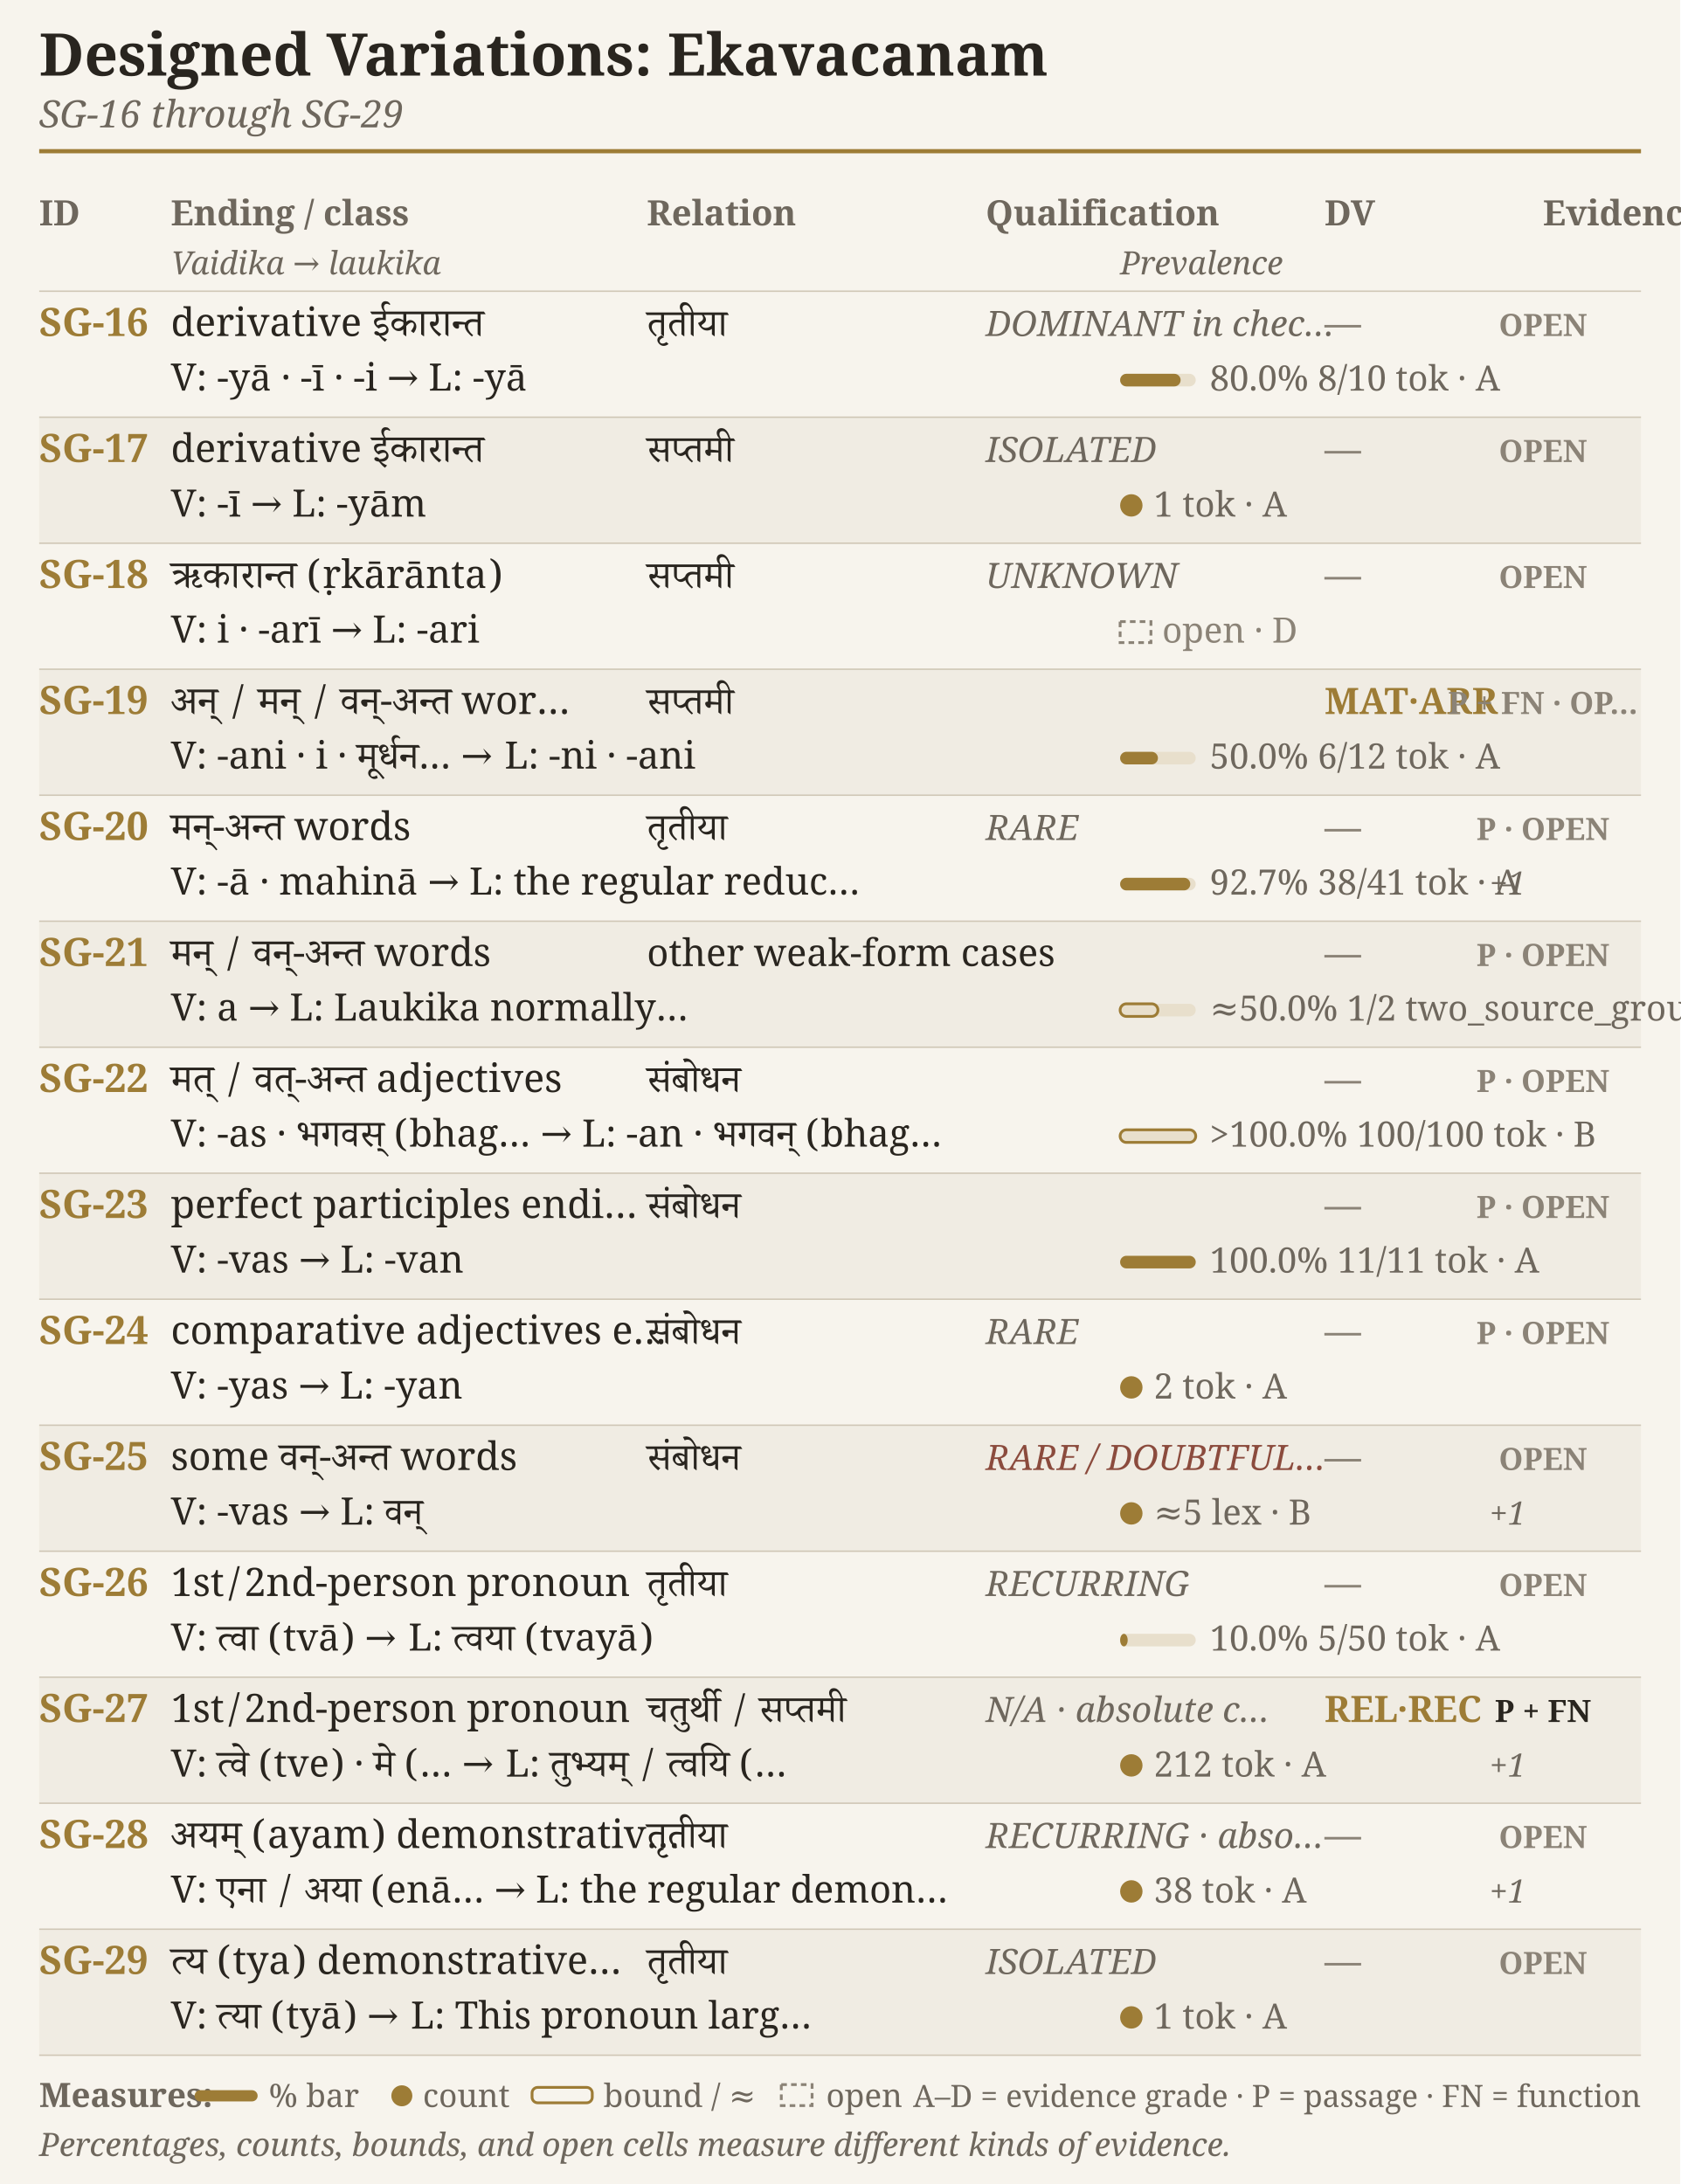
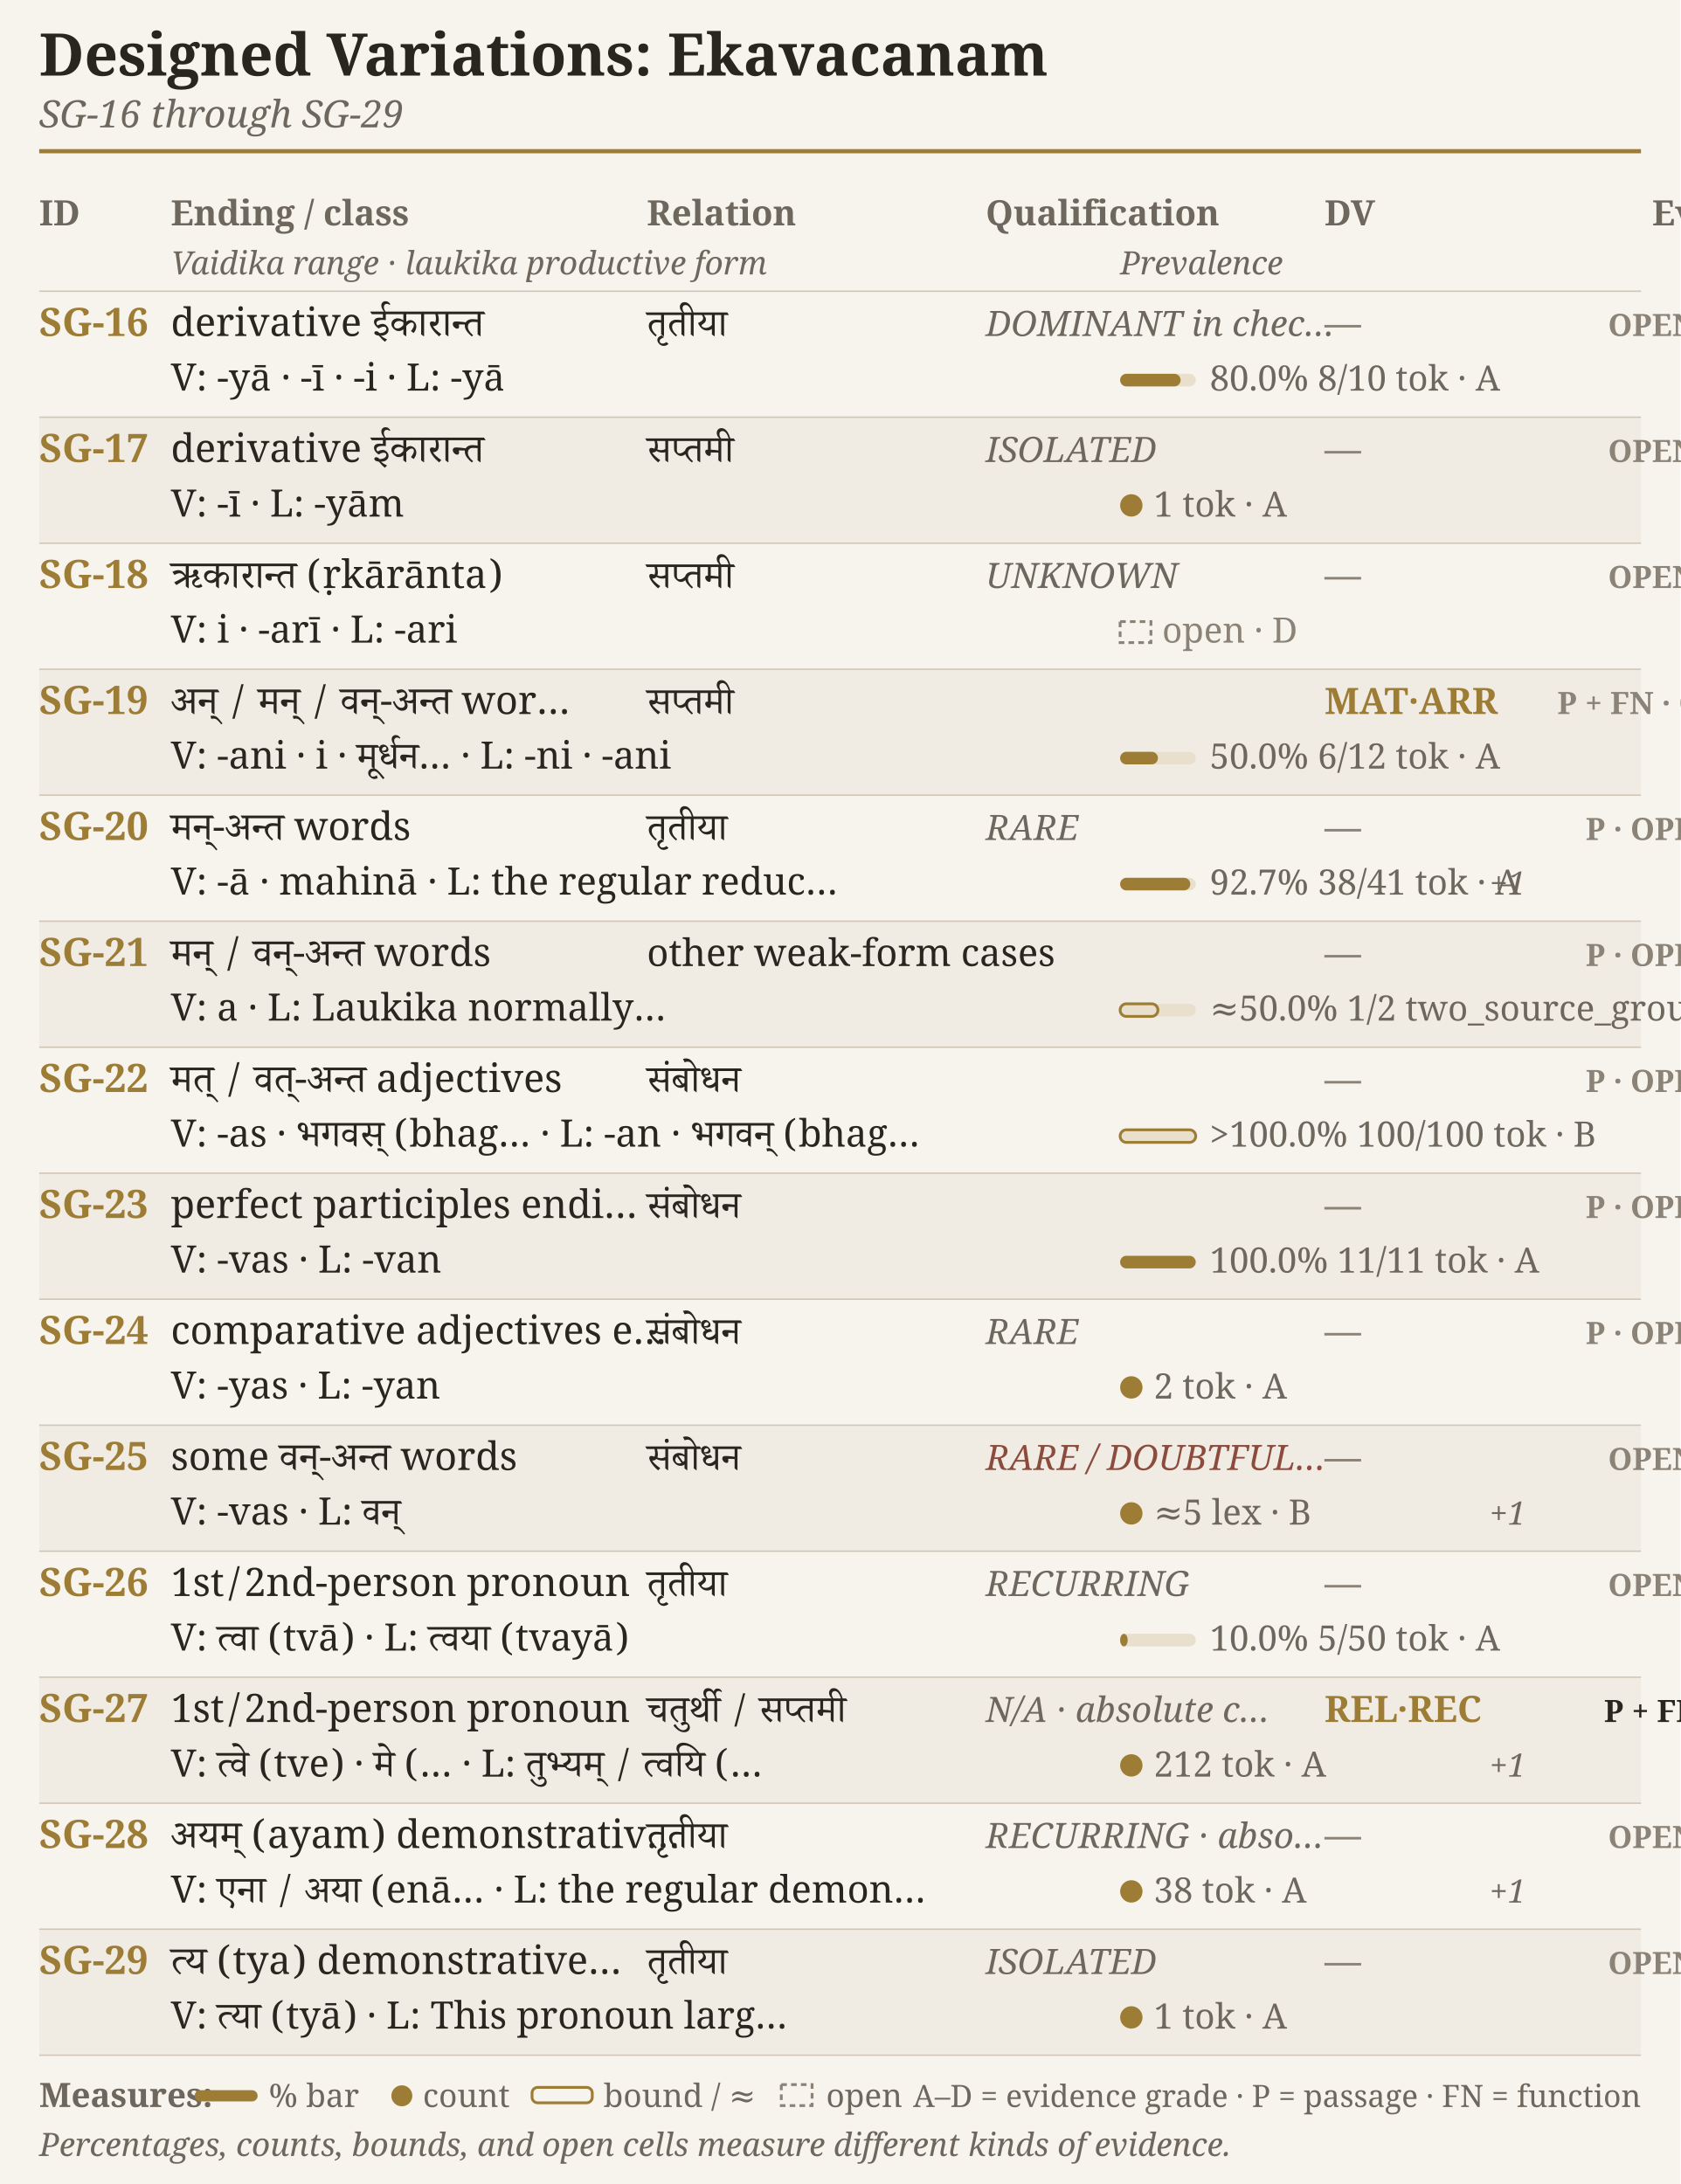
<svg xmlns="http://www.w3.org/2000/svg" width="4.75in" height="6.175in" viewBox="0 0 1200 1560">
  <rect width="1200" height="1560" fill="#f7f4ed" />
  <text x="28.0" y="54.0" font-family="EB Garamond, Charter, Georgia, serif" font-size="42" font-weight="600" font-style="normal" fill="#29251f" text-anchor="start">Designed Variations: Ekavacanam</text>
  <text x="28.0" y="91.0" font-family="EB Garamond, Charter, Georgia, serif" font-size="27" font-weight="400" font-style="italic" fill="#6e675d" text-anchor="start">SG-16 through SG-29</text>
  <line x1="28" y1="108" x2="1172" y2="108" stroke="#9d7c36" stroke-width="3" />
  <text x="28.0" y="161.0" font-family="EB Garamond, Charter, Georgia, serif" font-size="25" font-weight="600" font-style="normal" fill="#6e675d" text-anchor="start">ID</text>
  <text x="122.0" y="161.0" font-family="EB Garamond, Charter, Georgia, serif" font-size="25" font-weight="600" font-style="normal" fill="#6e675d" text-anchor="start">Ending / class</text>
  <text x="462.0" y="161.0" font-family="EB Garamond, Charter, Georgia, serif" font-size="25" font-weight="600" font-style="normal" fill="#6e675d" text-anchor="start">Relation</text>
  <text x="704.0" y="161.0" font-family="EB Garamond, Charter, Georgia, serif" font-size="25" font-weight="600" font-style="normal" fill="#6e675d" text-anchor="start">Qualification</text>
  <text x="946.0" y="161.0" font-family="EB Garamond, Charter, Georgia, serif" font-size="25" font-weight="600" font-style="normal" fill="#6e675d" text-anchor="start">DV</text>
-   <text x="1102.0" y="161.0" font-family="EB Garamond, Charter, Georgia, serif" font-size="25" font-weight="600" font-style="normal" fill="#6e675d" text-anchor="start">Evidence</text>
-   <text x="122.0" y="196.0" font-family="EB Garamond, Charter, Georgia, serif" font-size="23" font-weight="400" font-style="italic" fill="#6e675d" text-anchor="start">Vaidika → laukika</text>
+   <text x="1180.0" y="161.0" font-family="EB Garamond, Charter, Georgia, serif" font-size="25" font-weight="600" font-style="normal" fill="#6e675d" text-anchor="start">Evidence</text>
+   <text x="122.0" y="196.0" font-family="EB Garamond, Charter, Georgia, serif" font-size="23" font-weight="400" font-style="italic" fill="#6e675d" text-anchor="start">Vaidika range · laukika productive form</text>
  <text x="800.0" y="196.0" font-family="EB Garamond, Charter, Georgia, serif" font-size="23" font-weight="400" font-style="italic" fill="#6e675d" text-anchor="start">Prevalence</text>
  <line x1="28" y1="208" x2="1172" y2="208" stroke="#cfc6b5" stroke-width="1" />
  <text x="28.0" y="240.0" font-family="EB Garamond, Charter, Georgia, serif" font-size="28" font-weight="600" font-style="normal" fill="#9d7c36" text-anchor="start">SG-16</text>
  <text x="122.0" y="240.0" font-family="Adobe Devanagari, Noto Serif Devanagari, serif" font-size="28" font-weight="400" font-style="normal" fill="#29251f" text-anchor="start">derivative ईकारान्त</text>
  <text x="704.0" y="240.0" font-family="EB Garamond, Charter, Georgia, serif" font-size="25" font-weight="400" font-style="italic" fill="#6e675d" text-anchor="start">DOMINANT in chec…</text>
  <text x="462.0" y="240.0" font-family="Adobe Devanagari, Noto Serif Devanagari, serif" font-size="27" font-weight="400" font-style="normal" fill="#29251f" text-anchor="start">तृतीया</text>
-   <text x="122.0" y="279.0" font-family="Adobe Devanagari, Noto Serif Devanagari, serif" font-size="27" font-weight="400" font-style="normal" fill="#29251f" text-anchor="start">V: -yā · -ī · -i  →  L: -yā</text>
+   <text x="122.0" y="279.0" font-family="Adobe Devanagari, Noto Serif Devanagari, serif" font-size="27" font-weight="400" font-style="normal" fill="#29251f" text-anchor="start">V: -yā · -ī · -i  ·  L: -yā</text>
  <text x="946.0" y="240.0" font-family="EB Garamond, Charter, Georgia, serif" font-size="26" font-weight="600" font-style="normal" fill="#8b8377" text-anchor="start">—</text>
  <rect x="800" y="267" width="54" height="9" rx="4.5" fill="#e8dfcc" />
  <rect x="800" y="267" width="43.2" height="9" rx="4.5" fill="#9d7c36" />
  <text x="864.0" y="279.0" font-family="EB Garamond, Charter, Georgia, serif" font-size="25" font-weight="400" font-style="normal" fill="#6e675d" text-anchor="start">80.0% 8/10 tok · A</text>
-   <text x="1102.0" y="240.0" font-family="EB Garamond, Charter, Georgia, serif" font-size="22" font-weight="600" font-style="normal" fill="#8b8377" text-anchor="middle">OPEN</text>
+   <text x="1180.0" y="240.0" font-family="EB Garamond, Charter, Georgia, serif" font-size="22" font-weight="600" font-style="normal" fill="#8b8377" text-anchor="middle">OPEN</text>
  <rect x="28" y="298" width="1144" height="90" fill="#f0ece3" />
  <line x1="28" y1="298" x2="1172" y2="298" stroke="#cfc6b5" stroke-width="1" />
  <text x="28.0" y="330.0" font-family="EB Garamond, Charter, Georgia, serif" font-size="28" font-weight="600" font-style="normal" fill="#9d7c36" text-anchor="start">SG-17</text>
  <text x="122.0" y="330.0" font-family="Adobe Devanagari, Noto Serif Devanagari, serif" font-size="28" font-weight="400" font-style="normal" fill="#29251f" text-anchor="start">derivative ईकारान्त</text>
  <text x="704.0" y="330.0" font-family="EB Garamond, Charter, Georgia, serif" font-size="25" font-weight="400" font-style="italic" fill="#6e675d" text-anchor="start">ISOLATED</text>
  <text x="462.0" y="330.0" font-family="Adobe Devanagari, Noto Serif Devanagari, serif" font-size="27" font-weight="400" font-style="normal" fill="#29251f" text-anchor="start">सप्तमी</text>
-   <text x="122.0" y="369.0" font-family="Adobe Devanagari, Noto Serif Devanagari, serif" font-size="27" font-weight="400" font-style="normal" fill="#29251f" text-anchor="start">V: -ī  →  L: -yām</text>
+   <text x="122.0" y="369.0" font-family="Adobe Devanagari, Noto Serif Devanagari, serif" font-size="27" font-weight="400" font-style="normal" fill="#29251f" text-anchor="start">V: -ī  ·  L: -yām</text>
  <text x="946.0" y="330.0" font-family="EB Garamond, Charter, Georgia, serif" font-size="26" font-weight="600" font-style="normal" fill="#8b8377" text-anchor="start">—</text>
  <circle cx="808" cy="361" r="7" fill="#9d7c36" stroke="#9d7c36" stroke-width="2" />
  <text x="824.0" y="369.0" font-family="EB Garamond, Charter, Georgia, serif" font-size="25" font-weight="400" font-style="normal" fill="#6e675d" text-anchor="start">1 tok · A</text>
-   <text x="1102.0" y="330.0" font-family="EB Garamond, Charter, Georgia, serif" font-size="22" font-weight="600" font-style="normal" fill="#8b8377" text-anchor="middle">OPEN</text>
+   <text x="1180.0" y="330.0" font-family="EB Garamond, Charter, Georgia, serif" font-size="22" font-weight="600" font-style="normal" fill="#8b8377" text-anchor="middle">OPEN</text>
  <line x1="28" y1="388" x2="1172" y2="388" stroke="#cfc6b5" stroke-width="1" />
  <text x="28.0" y="420.0" font-family="EB Garamond, Charter, Georgia, serif" font-size="28" font-weight="600" font-style="normal" fill="#9d7c36" text-anchor="start">SG-18</text>
  <text x="122.0" y="420.0" font-family="Adobe Devanagari, Noto Serif Devanagari, serif" font-size="28" font-weight="400" font-style="normal" fill="#29251f" text-anchor="start">ऋकारान्त (ṛkārānta)</text>
  <text x="704.0" y="420.0" font-family="EB Garamond, Charter, Georgia, serif" font-size="25" font-weight="400" font-style="italic" fill="#6e675d" text-anchor="start">UNKNOWN</text>
  <text x="462.0" y="420.0" font-family="Adobe Devanagari, Noto Serif Devanagari, serif" font-size="27" font-weight="400" font-style="normal" fill="#29251f" text-anchor="start">सप्तमी</text>
-   <text x="122.0" y="459.0" font-family="Adobe Devanagari, Noto Serif Devanagari, serif" font-size="27" font-weight="400" font-style="normal" fill="#29251f" text-anchor="start">V: i · -arī  →  L: -ari</text>
+   <text x="122.0" y="459.0" font-family="Adobe Devanagari, Noto Serif Devanagari, serif" font-size="27" font-weight="400" font-style="normal" fill="#29251f" text-anchor="start">V: i · -arī  ·  L: -ari</text>
  <text x="946.0" y="420.0" font-family="EB Garamond, Charter, Georgia, serif" font-size="26" font-weight="600" font-style="normal" fill="#8b8377" text-anchor="start">—</text>
  <rect x="800" y="444" width="22" height="15" fill="none" stroke="#8b8377" stroke-width="2" stroke-dasharray="4 3" />
  <text x="830.0" y="459.0" font-family="EB Garamond, Charter, Georgia, serif" font-size="25" font-weight="400" font-style="normal" fill="#8b8377" text-anchor="start">open · D</text>
-   <text x="1102.0" y="420.0" font-family="EB Garamond, Charter, Georgia, serif" font-size="22" font-weight="600" font-style="normal" fill="#8b8377" text-anchor="middle">OPEN</text>
+   <text x="1180.0" y="420.0" font-family="EB Garamond, Charter, Georgia, serif" font-size="22" font-weight="600" font-style="normal" fill="#8b8377" text-anchor="middle">OPEN</text>
  <rect x="28" y="478" width="1144" height="90" fill="#f0ece3" />
  <line x1="28" y1="478" x2="1172" y2="478" stroke="#cfc6b5" stroke-width="1" />
  <text x="28.0" y="510.0" font-family="EB Garamond, Charter, Georgia, serif" font-size="28" font-weight="600" font-style="normal" fill="#9d7c36" text-anchor="start">SG-19</text>
  <text x="122.0" y="510.0" font-family="Adobe Devanagari, Noto Serif Devanagari, serif" font-size="28" font-weight="400" font-style="normal" fill="#29251f" text-anchor="start">अन् / मन् / वन्-अन्त wor…</text>
  <text x="462.0" y="510.0" font-family="Adobe Devanagari, Noto Serif Devanagari, serif" font-size="27" font-weight="400" font-style="normal" fill="#29251f" text-anchor="start">सप्तमी</text>
-   <text x="122.0" y="549.0" font-family="Adobe Devanagari, Noto Serif Devanagari, serif" font-size="27" font-weight="400" font-style="normal" fill="#29251f" text-anchor="start">V: -ani · i · मूर्धन…  →  L: -ni · -ani</text>
+   <text x="122.0" y="549.0" font-family="Adobe Devanagari, Noto Serif Devanagari, serif" font-size="27" font-weight="400" font-style="normal" fill="#29251f" text-anchor="start">V: -ani · i · मूर्धन…  ·  L: -ni · -ani</text>
  <text x="946.0" y="510.0" font-family="EB Garamond, Charter, Georgia, serif" font-size="26" font-weight="600" font-style="normal" fill="#9d7c36" text-anchor="start">MAT·ARR</text>
  <rect x="800" y="537" width="54" height="9" rx="4.5" fill="#e8dfcc" />
  <rect x="800" y="537" width="27.0" height="9" rx="4.5" fill="#9d7c36" />
  <text x="864.0" y="549.0" font-family="EB Garamond, Charter, Georgia, serif" font-size="25" font-weight="400" font-style="normal" fill="#6e675d" text-anchor="start">50.0% 6/12 tok · A</text>
-   <text x="1102.0" y="510.0" font-family="EB Garamond, Charter, Georgia, serif" font-size="22" font-weight="600" font-style="normal" fill="#8b8377" text-anchor="middle">P + FN · OP…</text>
+   <text x="1180.0" y="510.0" font-family="EB Garamond, Charter, Georgia, serif" font-size="22" font-weight="600" font-style="normal" fill="#8b8377" text-anchor="middle">P + FN · OP…</text>
  <line x1="28" y1="568" x2="1172" y2="568" stroke="#cfc6b5" stroke-width="1" />
  <text x="28.0" y="600.0" font-family="EB Garamond, Charter, Georgia, serif" font-size="28" font-weight="600" font-style="normal" fill="#9d7c36" text-anchor="start">SG-20</text>
  <text x="122.0" y="600.0" font-family="Adobe Devanagari, Noto Serif Devanagari, serif" font-size="28" font-weight="400" font-style="normal" fill="#29251f" text-anchor="start">मन्-अन्त words</text>
  <text x="704.0" y="600.0" font-family="EB Garamond, Charter, Georgia, serif" font-size="25" font-weight="400" font-style="italic" fill="#6e675d" text-anchor="start">RARE</text>
  <text x="462.0" y="600.0" font-family="Adobe Devanagari, Noto Serif Devanagari, serif" font-size="27" font-weight="400" font-style="normal" fill="#29251f" text-anchor="start">तृतीया</text>
-   <text x="122.0" y="639.0" font-family="Adobe Devanagari, Noto Serif Devanagari, serif" font-size="27" font-weight="400" font-style="normal" fill="#29251f" text-anchor="start">V: -ā · mahinā  →  L: the regular reduc…</text>
+   <text x="122.0" y="639.0" font-family="Adobe Devanagari, Noto Serif Devanagari, serif" font-size="27" font-weight="400" font-style="normal" fill="#29251f" text-anchor="start">V: -ā · mahinā  ·  L: the regular reduc…</text>
  <text x="946.0" y="600.0" font-family="EB Garamond, Charter, Georgia, serif" font-size="26" font-weight="600" font-style="normal" fill="#8b8377" text-anchor="start">—</text>
  <rect x="800" y="627" width="54" height="9" rx="4.5" fill="#e8dfcc" />
  <rect x="800" y="627" width="50.1" height="9" rx="4.5" fill="#9d7c36" />
  <text x="864.0" y="639.0" font-family="EB Garamond, Charter, Georgia, serif" font-size="25" font-weight="400" font-style="normal" fill="#6e675d" text-anchor="start">92.7% 38/41 tok · A</text>
  <text x="1064.0" y="639.0" font-family="EB Garamond, Charter, Georgia, serif" font-size="23" font-weight="400" font-style="italic" fill="#6e675d" text-anchor="start">+1</text>
-   <text x="1102.0" y="600.0" font-family="EB Garamond, Charter, Georgia, serif" font-size="22" font-weight="600" font-style="normal" fill="#8b8377" text-anchor="middle">P · OPEN</text>
+   <text x="1180.0" y="600.0" font-family="EB Garamond, Charter, Georgia, serif" font-size="22" font-weight="600" font-style="normal" fill="#8b8377" text-anchor="middle">P · OPEN</text>
  <rect x="28" y="658" width="1144" height="90" fill="#f0ece3" />
  <line x1="28" y1="658" x2="1172" y2="658" stroke="#cfc6b5" stroke-width="1" />
  <text x="28.0" y="690.0" font-family="EB Garamond, Charter, Georgia, serif" font-size="28" font-weight="600" font-style="normal" fill="#9d7c36" text-anchor="start">SG-21</text>
  <text x="122.0" y="690.0" font-family="Adobe Devanagari, Noto Serif Devanagari, serif" font-size="28" font-weight="400" font-style="normal" fill="#29251f" text-anchor="start">मन् / वन्-अन्त words</text>
  <text x="462.0" y="690.0" font-family="Adobe Devanagari, Noto Serif Devanagari, serif" font-size="27" font-weight="400" font-style="normal" fill="#29251f" text-anchor="start">other weak-form cases</text>
-   <text x="122.0" y="729.0" font-family="Adobe Devanagari, Noto Serif Devanagari, serif" font-size="27" font-weight="400" font-style="normal" fill="#29251f" text-anchor="start">V: a  →  L: Laukika normally…</text>
+   <text x="122.0" y="729.0" font-family="Adobe Devanagari, Noto Serif Devanagari, serif" font-size="27" font-weight="400" font-style="normal" fill="#29251f" text-anchor="start">V: a  ·  L: Laukika normally…</text>
  <text x="946.0" y="690.0" font-family="EB Garamond, Charter, Georgia, serif" font-size="26" font-weight="600" font-style="normal" fill="#8b8377" text-anchor="start">—</text>
  <rect x="800" y="717" width="54" height="9" rx="4.5" fill="#e8dfcc" />
  <rect x="800" y="717" width="27.0" height="9" rx="4.5" fill="none" stroke="#9d7c36" stroke-width="2" />
  <text x="864.0" y="729.0" font-family="EB Garamond, Charter, Georgia, serif" font-size="25" font-weight="400" font-style="normal" fill="#6e675d" text-anchor="start">≈50.0% 1/2 two_source_grou…</text>
-   <text x="1102.0" y="690.0" font-family="EB Garamond, Charter, Georgia, serif" font-size="22" font-weight="600" font-style="normal" fill="#8b8377" text-anchor="middle">P · OPEN</text>
+   <text x="1180.0" y="690.0" font-family="EB Garamond, Charter, Georgia, serif" font-size="22" font-weight="600" font-style="normal" fill="#8b8377" text-anchor="middle">P · OPEN</text>
  <line x1="28" y1="748" x2="1172" y2="748" stroke="#cfc6b5" stroke-width="1" />
  <text x="28.0" y="780.0" font-family="EB Garamond, Charter, Georgia, serif" font-size="28" font-weight="600" font-style="normal" fill="#9d7c36" text-anchor="start">SG-22</text>
  <text x="122.0" y="780.0" font-family="Adobe Devanagari, Noto Serif Devanagari, serif" font-size="28" font-weight="400" font-style="normal" fill="#29251f" text-anchor="start">मत् / वत्-अन्त adjectives</text>
  <text x="462.0" y="780.0" font-family="Adobe Devanagari, Noto Serif Devanagari, serif" font-size="27" font-weight="400" font-style="normal" fill="#29251f" text-anchor="start">संबोधन</text>
-   <text x="122.0" y="819.0" font-family="Adobe Devanagari, Noto Serif Devanagari, serif" font-size="27" font-weight="400" font-style="normal" fill="#29251f" text-anchor="start">V: -as · भगवस् (bhag…  →  L: -an · भगवन् (bhag…</text>
+   <text x="122.0" y="819.0" font-family="Adobe Devanagari, Noto Serif Devanagari, serif" font-size="27" font-weight="400" font-style="normal" fill="#29251f" text-anchor="start">V: -as · भगवस् (bhag…  ·  L: -an · भगवन् (bhag…</text>
  <text x="946.0" y="780.0" font-family="EB Garamond, Charter, Georgia, serif" font-size="26" font-weight="600" font-style="normal" fill="#8b8377" text-anchor="start">—</text>
  <rect x="800" y="807" width="54" height="9" rx="4.5" fill="#e8dfcc" />
  <rect x="800" y="807" width="54.0" height="9" rx="4.5" fill="none" stroke="#9d7c36" stroke-width="2" />
  <text x="864.0" y="819.0" font-family="EB Garamond, Charter, Georgia, serif" font-size="25" font-weight="400" font-style="normal" fill="#6e675d" text-anchor="start">&gt;100.0% 100/100 tok · B</text>
-   <text x="1102.0" y="780.0" font-family="EB Garamond, Charter, Georgia, serif" font-size="22" font-weight="600" font-style="normal" fill="#8b8377" text-anchor="middle">P · OPEN</text>
+   <text x="1180.0" y="780.0" font-family="EB Garamond, Charter, Georgia, serif" font-size="22" font-weight="600" font-style="normal" fill="#8b8377" text-anchor="middle">P · OPEN</text>
  <rect x="28" y="838" width="1144" height="90" fill="#f0ece3" />
  <line x1="28" y1="838" x2="1172" y2="838" stroke="#cfc6b5" stroke-width="1" />
  <text x="28.0" y="870.0" font-family="EB Garamond, Charter, Georgia, serif" font-size="28" font-weight="600" font-style="normal" fill="#9d7c36" text-anchor="start">SG-23</text>
  <text x="122.0" y="870.0" font-family="Adobe Devanagari, Noto Serif Devanagari, serif" font-size="28" font-weight="400" font-style="normal" fill="#29251f" text-anchor="start">perfect participles endi…</text>
  <text x="462.0" y="870.0" font-family="Adobe Devanagari, Noto Serif Devanagari, serif" font-size="27" font-weight="400" font-style="normal" fill="#29251f" text-anchor="start">संबोधन</text>
-   <text x="122.0" y="909.0" font-family="Adobe Devanagari, Noto Serif Devanagari, serif" font-size="27" font-weight="400" font-style="normal" fill="#29251f" text-anchor="start">V: -vas  →  L: -van</text>
+   <text x="122.0" y="909.0" font-family="Adobe Devanagari, Noto Serif Devanagari, serif" font-size="27" font-weight="400" font-style="normal" fill="#29251f" text-anchor="start">V: -vas  ·  L: -van</text>
  <text x="946.0" y="870.0" font-family="EB Garamond, Charter, Georgia, serif" font-size="26" font-weight="600" font-style="normal" fill="#8b8377" text-anchor="start">—</text>
  <rect x="800" y="897" width="54" height="9" rx="4.5" fill="#e8dfcc" />
  <rect x="800" y="897" width="54.0" height="9" rx="4.5" fill="#9d7c36" />
  <text x="864.0" y="909.0" font-family="EB Garamond, Charter, Georgia, serif" font-size="25" font-weight="400" font-style="normal" fill="#6e675d" text-anchor="start">100.0% 11/11 tok · A</text>
-   <text x="1102.0" y="870.0" font-family="EB Garamond, Charter, Georgia, serif" font-size="22" font-weight="600" font-style="normal" fill="#8b8377" text-anchor="middle">P · OPEN</text>
+   <text x="1180.0" y="870.0" font-family="EB Garamond, Charter, Georgia, serif" font-size="22" font-weight="600" font-style="normal" fill="#8b8377" text-anchor="middle">P · OPEN</text>
  <line x1="28" y1="928" x2="1172" y2="928" stroke="#cfc6b5" stroke-width="1" />
  <text x="28.0" y="960.0" font-family="EB Garamond, Charter, Georgia, serif" font-size="28" font-weight="600" font-style="normal" fill="#9d7c36" text-anchor="start">SG-24</text>
  <text x="122.0" y="960.0" font-family="Adobe Devanagari, Noto Serif Devanagari, serif" font-size="28" font-weight="400" font-style="normal" fill="#29251f" text-anchor="start">comparative adjectives e…</text>
  <text x="704.0" y="960.0" font-family="EB Garamond, Charter, Georgia, serif" font-size="25" font-weight="400" font-style="italic" fill="#6e675d" text-anchor="start">RARE</text>
  <text x="462.0" y="960.0" font-family="Adobe Devanagari, Noto Serif Devanagari, serif" font-size="27" font-weight="400" font-style="normal" fill="#29251f" text-anchor="start">संबोधन</text>
-   <text x="122.0" y="999.0" font-family="Adobe Devanagari, Noto Serif Devanagari, serif" font-size="27" font-weight="400" font-style="normal" fill="#29251f" text-anchor="start">V: -yas  →  L: -yan</text>
+   <text x="122.0" y="999.0" font-family="Adobe Devanagari, Noto Serif Devanagari, serif" font-size="27" font-weight="400" font-style="normal" fill="#29251f" text-anchor="start">V: -yas  ·  L: -yan</text>
  <text x="946.0" y="960.0" font-family="EB Garamond, Charter, Georgia, serif" font-size="26" font-weight="600" font-style="normal" fill="#8b8377" text-anchor="start">—</text>
  <circle cx="808" cy="991" r="7" fill="#9d7c36" stroke="#9d7c36" stroke-width="2" />
  <text x="824.0" y="999.0" font-family="EB Garamond, Charter, Georgia, serif" font-size="25" font-weight="400" font-style="normal" fill="#6e675d" text-anchor="start">2 tok · A</text>
-   <text x="1102.0" y="960.0" font-family="EB Garamond, Charter, Georgia, serif" font-size="22" font-weight="600" font-style="normal" fill="#8b8377" text-anchor="middle">P · OPEN</text>
+   <text x="1180.0" y="960.0" font-family="EB Garamond, Charter, Georgia, serif" font-size="22" font-weight="600" font-style="normal" fill="#8b8377" text-anchor="middle">P · OPEN</text>
  <rect x="28" y="1018" width="1144" height="90" fill="#f0ece3" />
  <line x1="28" y1="1018" x2="1172" y2="1018" stroke="#cfc6b5" stroke-width="1" />
  <text x="28.0" y="1050.0" font-family="EB Garamond, Charter, Georgia, serif" font-size="28" font-weight="600" font-style="normal" fill="#9d7c36" text-anchor="start">SG-25</text>
  <text x="122.0" y="1050.0" font-family="Adobe Devanagari, Noto Serif Devanagari, serif" font-size="28" font-weight="400" font-style="normal" fill="#29251f" text-anchor="start">some वन्-अन्त words</text>
  <text x="704.0" y="1050.0" font-family="EB Garamond, Charter, Georgia, serif" font-size="25" font-weight="400" font-style="italic" fill="#8b4b3d" text-anchor="start">RARE / DOUBTFUL…</text>
  <text x="462.0" y="1050.0" font-family="Adobe Devanagari, Noto Serif Devanagari, serif" font-size="27" font-weight="400" font-style="normal" fill="#29251f" text-anchor="start">संबोधन</text>
-   <text x="122.0" y="1089.0" font-family="Adobe Devanagari, Noto Serif Devanagari, serif" font-size="27" font-weight="400" font-style="normal" fill="#29251f" text-anchor="start">V: -vas  →  L: वन्</text>
+   <text x="122.0" y="1089.0" font-family="Adobe Devanagari, Noto Serif Devanagari, serif" font-size="27" font-weight="400" font-style="normal" fill="#29251f" text-anchor="start">V: -vas  ·  L: वन्</text>
  <text x="946.0" y="1050.0" font-family="EB Garamond, Charter, Georgia, serif" font-size="26" font-weight="600" font-style="normal" fill="#8b8377" text-anchor="start">—</text>
  <circle cx="808" cy="1081" r="7" fill="#9d7c36" stroke="#9d7c36" stroke-width="2" />
  <text x="824.0" y="1089.0" font-family="EB Garamond, Charter, Georgia, serif" font-size="25" font-weight="400" font-style="normal" fill="#6e675d" text-anchor="start">≈5 lex · B</text>
  <text x="1064.0" y="1089.0" font-family="EB Garamond, Charter, Georgia, serif" font-size="23" font-weight="400" font-style="italic" fill="#6e675d" text-anchor="start">+1</text>
-   <text x="1102.0" y="1050.0" font-family="EB Garamond, Charter, Georgia, serif" font-size="22" font-weight="600" font-style="normal" fill="#8b8377" text-anchor="middle">OPEN</text>
+   <text x="1180.0" y="1050.0" font-family="EB Garamond, Charter, Georgia, serif" font-size="22" font-weight="600" font-style="normal" fill="#8b8377" text-anchor="middle">OPEN</text>
  <line x1="28" y1="1108" x2="1172" y2="1108" stroke="#cfc6b5" stroke-width="1" />
  <text x="28.0" y="1140.0" font-family="EB Garamond, Charter, Georgia, serif" font-size="28" font-weight="600" font-style="normal" fill="#9d7c36" text-anchor="start">SG-26</text>
  <text x="122.0" y="1140.0" font-family="Adobe Devanagari, Noto Serif Devanagari, serif" font-size="28" font-weight="400" font-style="normal" fill="#29251f" text-anchor="start">1st/2nd-person pronoun</text>
  <text x="704.0" y="1140.0" font-family="EB Garamond, Charter, Georgia, serif" font-size="25" font-weight="400" font-style="italic" fill="#6e675d" text-anchor="start">RECURRING</text>
  <text x="462.0" y="1140.0" font-family="Adobe Devanagari, Noto Serif Devanagari, serif" font-size="27" font-weight="400" font-style="normal" fill="#29251f" text-anchor="start">तृतीया</text>
-   <text x="122.0" y="1179.0" font-family="Adobe Devanagari, Noto Serif Devanagari, serif" font-size="27" font-weight="400" font-style="normal" fill="#29251f" text-anchor="start">V: त्वा (tvā)  →  L: त्वया (tvayā)</text>
+   <text x="122.0" y="1179.0" font-family="Adobe Devanagari, Noto Serif Devanagari, serif" font-size="27" font-weight="400" font-style="normal" fill="#29251f" text-anchor="start">V: त्वा (tvā)  ·  L: त्वया (tvayā)</text>
  <text x="946.0" y="1140.0" font-family="EB Garamond, Charter, Georgia, serif" font-size="26" font-weight="600" font-style="normal" fill="#8b8377" text-anchor="start">—</text>
  <rect x="800" y="1167" width="54" height="9" rx="4.5" fill="#e8dfcc" />
  <rect x="800" y="1167" width="5.4" height="9" rx="4.5" fill="#9d7c36" />
  <text x="864.0" y="1179.0" font-family="EB Garamond, Charter, Georgia, serif" font-size="25" font-weight="400" font-style="normal" fill="#6e675d" text-anchor="start">10.0% 5/50 tok · A</text>
-   <text x="1102.0" y="1140.0" font-family="EB Garamond, Charter, Georgia, serif" font-size="22" font-weight="600" font-style="normal" fill="#8b8377" text-anchor="middle">OPEN</text>
+   <text x="1180.0" y="1140.0" font-family="EB Garamond, Charter, Georgia, serif" font-size="22" font-weight="600" font-style="normal" fill="#8b8377" text-anchor="middle">OPEN</text>
  <rect x="28" y="1198" width="1144" height="90" fill="#f0ece3" />
  <line x1="28" y1="1198" x2="1172" y2="1198" stroke="#cfc6b5" stroke-width="1" />
  <text x="28.0" y="1230.0" font-family="EB Garamond, Charter, Georgia, serif" font-size="28" font-weight="600" font-style="normal" fill="#9d7c36" text-anchor="start">SG-27</text>
  <text x="122.0" y="1230.0" font-family="Adobe Devanagari, Noto Serif Devanagari, serif" font-size="28" font-weight="400" font-style="normal" fill="#29251f" text-anchor="start">1st/2nd-person pronoun</text>
  <text x="704.0" y="1230.0" font-family="EB Garamond, Charter, Georgia, serif" font-size="25" font-weight="400" font-style="italic" fill="#6e675d" text-anchor="start">N/A · absolute c…</text>
  <text x="462.0" y="1230.0" font-family="Adobe Devanagari, Noto Serif Devanagari, serif" font-size="27" font-weight="400" font-style="normal" fill="#29251f" text-anchor="start">चतुर्थी / सप्तमी</text>
-   <text x="122.0" y="1269.0" font-family="Adobe Devanagari, Noto Serif Devanagari, serif" font-size="27" font-weight="400" font-style="normal" fill="#29251f" text-anchor="start">V: त्वे (tve) · मे (…  →  L: तुभ्यम् / त्वयि (…</text>
+   <text x="122.0" y="1269.0" font-family="Adobe Devanagari, Noto Serif Devanagari, serif" font-size="27" font-weight="400" font-style="normal" fill="#29251f" text-anchor="start">V: त्वे (tve) · मे (…  ·  L: तुभ्यम् / त्वयि (…</text>
  <text x="946.0" y="1230.0" font-family="EB Garamond, Charter, Georgia, serif" font-size="26" font-weight="600" font-style="normal" fill="#9d7c36" text-anchor="start">REL·REC</text>
  <circle cx="808" cy="1261" r="7" fill="#9d7c36" stroke="#9d7c36" stroke-width="2" />
  <text x="824.0" y="1269.0" font-family="EB Garamond, Charter, Georgia, serif" font-size="25" font-weight="400" font-style="normal" fill="#6e675d" text-anchor="start">212 tok · A</text>
  <text x="1064.0" y="1269.0" font-family="EB Garamond, Charter, Georgia, serif" font-size="23" font-weight="400" font-style="italic" fill="#6e675d" text-anchor="start">+1</text>
-   <text x="1102.0" y="1230.0" font-family="EB Garamond, Charter, Georgia, serif" font-size="22" font-weight="600" font-style="normal" fill="#29251f" text-anchor="middle">P + FN</text>
+   <text x="1180.0" y="1230.0" font-family="EB Garamond, Charter, Georgia, serif" font-size="22" font-weight="600" font-style="normal" fill="#29251f" text-anchor="middle">P + FN</text>
  <line x1="28" y1="1288" x2="1172" y2="1288" stroke="#cfc6b5" stroke-width="1" />
  <text x="28.0" y="1320.0" font-family="EB Garamond, Charter, Georgia, serif" font-size="28" font-weight="600" font-style="normal" fill="#9d7c36" text-anchor="start">SG-28</text>
  <text x="122.0" y="1320.0" font-family="Adobe Devanagari, Noto Serif Devanagari, serif" font-size="28" font-weight="400" font-style="normal" fill="#29251f" text-anchor="start">अयम् (ayam) demonstrativ…</text>
  <text x="704.0" y="1320.0" font-family="EB Garamond, Charter, Georgia, serif" font-size="25" font-weight="400" font-style="italic" fill="#6e675d" text-anchor="start">RECURRING · abso…</text>
  <text x="462.0" y="1320.0" font-family="Adobe Devanagari, Noto Serif Devanagari, serif" font-size="27" font-weight="400" font-style="normal" fill="#29251f" text-anchor="start">तृतीया</text>
-   <text x="122.0" y="1359.0" font-family="Adobe Devanagari, Noto Serif Devanagari, serif" font-size="27" font-weight="400" font-style="normal" fill="#29251f" text-anchor="start">V: एना / अया (enā…  →  L: the regular demon…</text>
+   <text x="122.0" y="1359.0" font-family="Adobe Devanagari, Noto Serif Devanagari, serif" font-size="27" font-weight="400" font-style="normal" fill="#29251f" text-anchor="start">V: एना / अया (enā…  ·  L: the regular demon…</text>
  <text x="946.0" y="1320.0" font-family="EB Garamond, Charter, Georgia, serif" font-size="26" font-weight="600" font-style="normal" fill="#8b8377" text-anchor="start">—</text>
  <circle cx="808" cy="1351" r="7" fill="#9d7c36" stroke="#9d7c36" stroke-width="2" />
  <text x="824.0" y="1359.0" font-family="EB Garamond, Charter, Georgia, serif" font-size="25" font-weight="400" font-style="normal" fill="#6e675d" text-anchor="start">38 tok · A</text>
  <text x="1064.0" y="1359.0" font-family="EB Garamond, Charter, Georgia, serif" font-size="23" font-weight="400" font-style="italic" fill="#6e675d" text-anchor="start">+1</text>
-   <text x="1102.0" y="1320.0" font-family="EB Garamond, Charter, Georgia, serif" font-size="22" font-weight="600" font-style="normal" fill="#8b8377" text-anchor="middle">OPEN</text>
+   <text x="1180.0" y="1320.0" font-family="EB Garamond, Charter, Georgia, serif" font-size="22" font-weight="600" font-style="normal" fill="#8b8377" text-anchor="middle">OPEN</text>
  <rect x="28" y="1378" width="1144" height="90" fill="#f0ece3" />
  <line x1="28" y1="1378" x2="1172" y2="1378" stroke="#cfc6b5" stroke-width="1" />
  <text x="28.0" y="1410.0" font-family="EB Garamond, Charter, Georgia, serif" font-size="28" font-weight="600" font-style="normal" fill="#9d7c36" text-anchor="start">SG-29</text>
  <text x="122.0" y="1410.0" font-family="Adobe Devanagari, Noto Serif Devanagari, serif" font-size="28" font-weight="400" font-style="normal" fill="#29251f" text-anchor="start">त्य (tya) demonstrative…</text>
  <text x="704.0" y="1410.0" font-family="EB Garamond, Charter, Georgia, serif" font-size="25" font-weight="400" font-style="italic" fill="#6e675d" text-anchor="start">ISOLATED</text>
  <text x="462.0" y="1410.0" font-family="Adobe Devanagari, Noto Serif Devanagari, serif" font-size="27" font-weight="400" font-style="normal" fill="#29251f" text-anchor="start">तृतीया</text>
-   <text x="122.0" y="1449.0" font-family="Adobe Devanagari, Noto Serif Devanagari, serif" font-size="27" font-weight="400" font-style="normal" fill="#29251f" text-anchor="start">V: त्या (tyā)  →  L: This pronoun larg…</text>
+   <text x="122.0" y="1449.0" font-family="Adobe Devanagari, Noto Serif Devanagari, serif" font-size="27" font-weight="400" font-style="normal" fill="#29251f" text-anchor="start">V: त्या (tyā)  ·  L: This pronoun larg…</text>
  <text x="946.0" y="1410.0" font-family="EB Garamond, Charter, Georgia, serif" font-size="26" font-weight="600" font-style="normal" fill="#8b8377" text-anchor="start">—</text>
  <circle cx="808" cy="1441" r="7" fill="#9d7c36" stroke="#9d7c36" stroke-width="2" />
  <text x="824.0" y="1449.0" font-family="EB Garamond, Charter, Georgia, serif" font-size="25" font-weight="400" font-style="normal" fill="#6e675d" text-anchor="start">1 tok · A</text>
-   <text x="1102.0" y="1410.0" font-family="EB Garamond, Charter, Georgia, serif" font-size="22" font-weight="600" font-style="normal" fill="#8b8377" text-anchor="middle">OPEN</text>
+   <text x="1180.0" y="1410.0" font-family="EB Garamond, Charter, Georgia, serif" font-size="22" font-weight="600" font-style="normal" fill="#8b8377" text-anchor="middle">OPEN</text>
  <line x1="28" y1="1468" x2="1172" y2="1468" stroke="#cfc6b5" stroke-width="1" />
  <text x="28.0" y="1505.0" font-family="EB Garamond, Charter, Georgia, serif" font-size="24" font-weight="600" font-style="normal" fill="#6e675d" text-anchor="start">Measures:</text>
  <rect x="139" y="1493" width="45" height="8" rx="4" fill="#9d7c36" />
  <text x="192.0" y="1505.0" font-family="EB Garamond, Charter, Georgia, serif" font-size="23" font-weight="400" font-style="normal" fill="#6e675d" text-anchor="start">% bar</text>
  <circle cx="287" cy="1497" r="7" fill="#9d7c36" stroke="#9d7c36" />
  <text x="302.0" y="1505.0" font-family="EB Garamond, Charter, Georgia, serif" font-size="23" font-weight="400" font-style="normal" fill="#6e675d" text-anchor="start">count</text>
  <rect x="380" y="1491" width="43" height="11" rx="4" fill="none" stroke="#9d7c36" stroke-width="2" />
  <text x="431.0" y="1505.0" font-family="EB Garamond, Charter, Georgia, serif" font-size="23" font-weight="400" font-style="normal" fill="#6e675d" text-anchor="start">bound / ≈</text>
  <rect x="558" y="1489" width="22" height="15" fill="none" stroke="#8b8377" stroke-width="2" stroke-dasharray="4 3" />
  <text x="590.0" y="1505.0" font-family="EB Garamond, Charter, Georgia, serif" font-size="23" font-weight="400" font-style="normal" fill="#6e675d" text-anchor="start">open</text>
  <text x="1172.0" y="1505.0" font-family="EB Garamond, Charter, Georgia, serif" font-size="22" font-weight="400" font-style="normal" fill="#6e675d" text-anchor="end">A–D = evidence grade · P = passage · FN = function</text>
  <text x="28.0" y="1540.0" font-family="EB Garamond, Charter, Georgia, serif" font-size="23" font-weight="400" font-style="italic" fill="#6e675d" text-anchor="start">Percentages, counts, bounds, and open cells measure different kinds of evidence.</text>
</svg>
